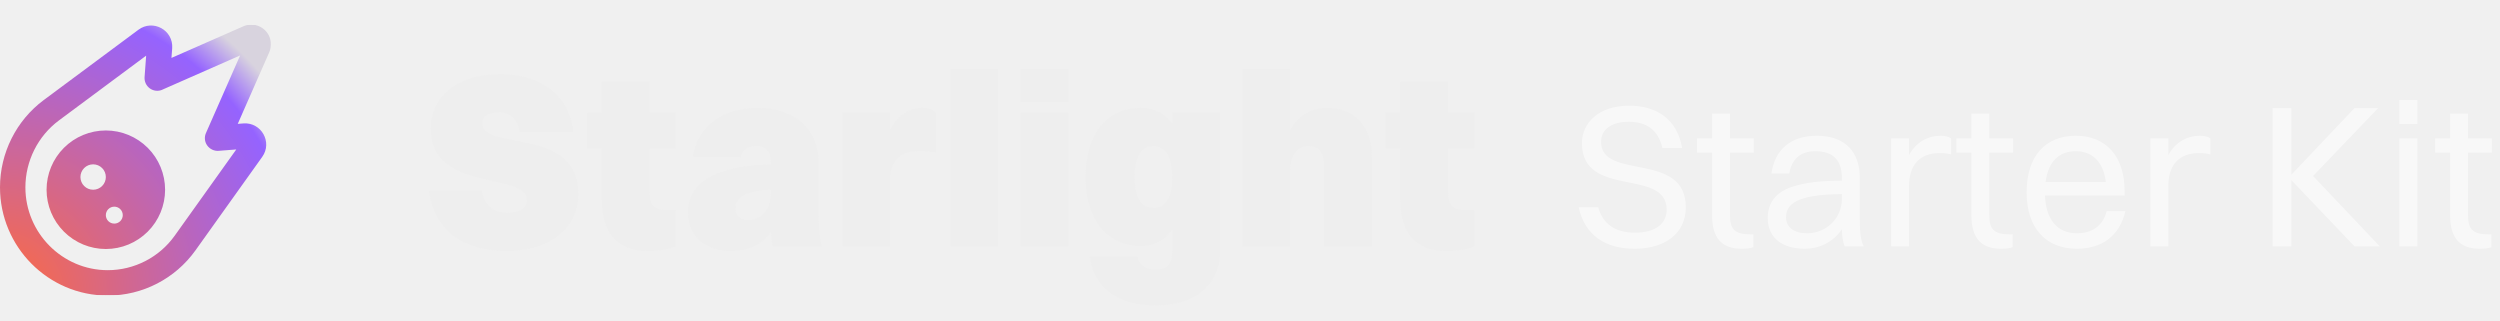
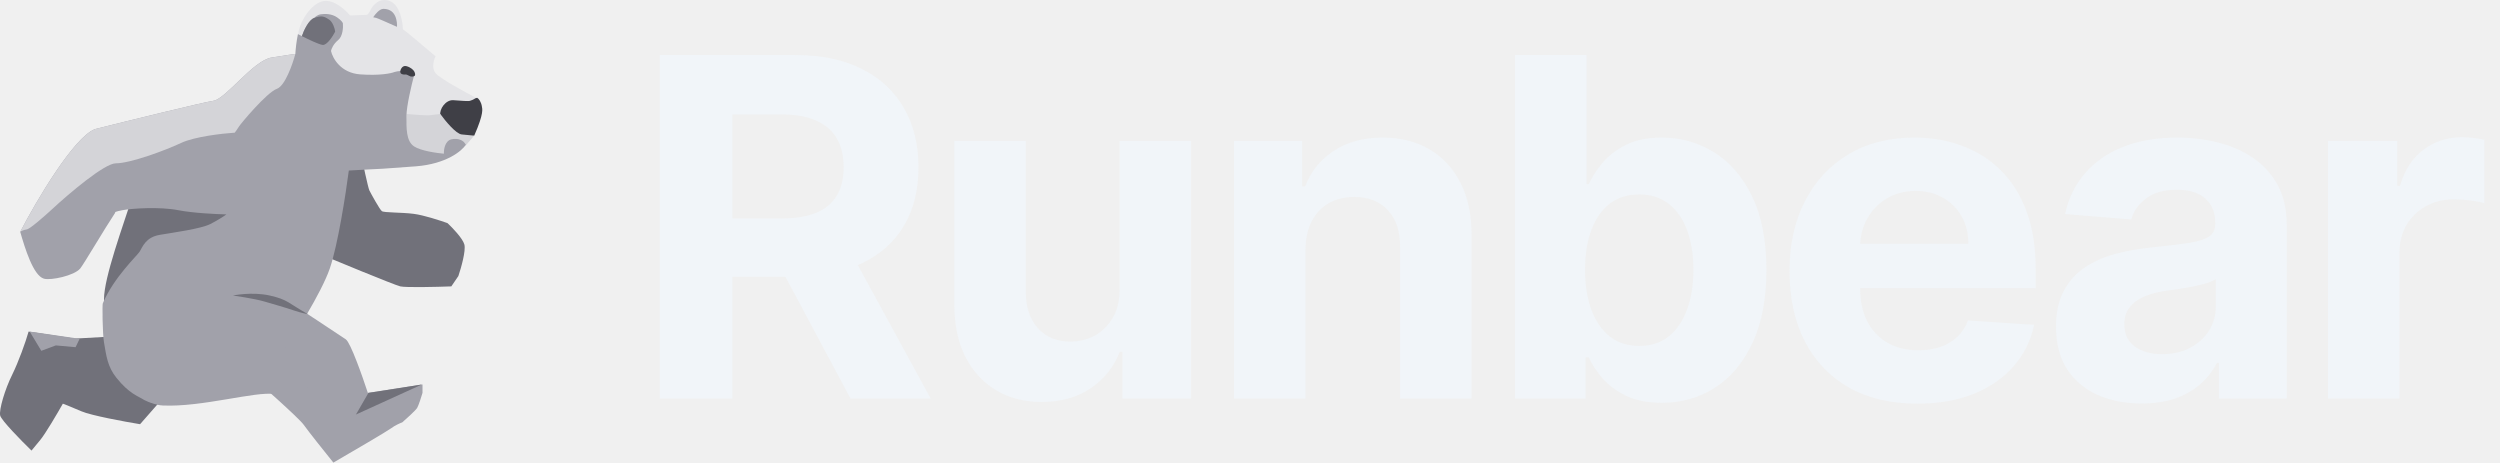
- <svg xmlns="http://www.w3.org/2000/svg" width="203" height="26" viewBox="0 0 203 26" fill="none">
-   <g clip-path="url(#clip0_4105_1284)">
-     <mask id="mask0_4105_1284" style="mask-type:luminance" maskUnits="userSpaceOnUse" x="0" y="2" width="22" height="22">
-       <path d="M22 2H0V24H22V2Z" fill="white" />
-     </mask>
-     <g mask="url(#mask0_4105_1284)">
-       <path d="M20.402 2C20.178 2 19.959 2.047 19.757 2.138L13.922 4.703L13.982 3.921C14.089 2.451 12.427 1.536 11.245 2.413L3.554 8.123C1.315 9.786 0 12.428 0 15.213C0 20.038 3.91 24 8.748 24C11.572 24 14.223 22.634 15.868 20.335L21.295 12.734C22.142 11.548 21.218 9.911 19.766 10.022L19.306 10.057L21.863 4.243C21.953 4.041 22 3.822 22 3.598C22 2.718 21.282 2 20.402 2ZM13.183 7.281L19.499 4.501L16.723 10.804C16.577 11.135 16.616 11.522 16.827 11.814C17.037 12.106 17.385 12.274 17.746 12.248L19.186 12.136L14.184 19.14C12.934 20.893 10.905 21.938 8.748 21.938C5.062 21.938 2.062 18.913 2.062 15.213C2.062 13.077 3.077 11.049 4.787 9.777L11.868 4.518L11.739 6.263C11.713 6.623 11.877 6.971 12.173 7.182C12.47 7.393 12.852 7.431 13.183 7.285V7.281ZM8.594 20.219C9.87 20.219 11.094 19.712 11.997 18.809C12.899 17.907 13.406 16.683 13.406 15.406C13.406 14.13 12.899 12.906 11.997 12.003C11.094 11.101 9.87 10.594 8.594 10.594C7.317 10.594 6.093 11.101 5.191 12.003C4.288 12.906 3.781 14.13 3.781 15.406C3.781 16.683 4.288 17.907 5.191 18.809C6.093 19.712 7.317 20.219 8.594 20.219ZM7.562 13.344C7.836 13.344 8.098 13.452 8.292 13.646C8.485 13.839 8.594 14.101 8.594 14.375C8.594 14.649 8.485 14.911 8.292 15.104C8.098 15.298 7.836 15.406 7.562 15.406C7.289 15.406 7.027 15.298 6.833 15.104C6.64 14.911 6.531 14.649 6.531 14.375C6.531 14.101 6.64 13.839 6.833 13.646C7.027 13.452 7.289 13.344 7.562 13.344ZM8.594 17.469C8.594 17.286 8.666 17.111 8.795 16.983C8.924 16.854 9.099 16.781 9.281 16.781C9.464 16.781 9.638 16.854 9.767 16.983C9.896 17.111 9.969 17.286 9.969 17.469C9.969 17.651 9.896 17.826 9.767 17.955C9.638 18.084 9.464 18.156 9.281 18.156C9.099 18.156 8.924 18.084 8.795 17.955C8.666 17.826 8.594 17.651 8.594 17.469Z" fill="url(#paint0_radial_4105_1284)" />
-     </g>
-   </g>
-   <path d="M39.159 10C39.159 12.32 46.959 10.2 46.959 15.74C46.959 18.66 44.499 20.38 41.139 20.38C37.739 20.38 35.239 18.8 34.839 15.48H39.139C39.279 16.64 40.059 17.28 41.179 17.28C42.239 17.28 42.779 16.9 42.779 16.24C42.779 13.9 34.979 15.72 34.979 10.44C34.979 7.94 37.019 6.02 40.599 6.02C43.539 6.02 46.199 7.42 46.559 10.72H42.199C42.019 9.66 41.459 9.12 40.419 9.12C39.679 9.12 39.159 9.46 39.159 10ZM48.869 16.22V12.06H47.669V9.14H48.869V6.62H52.749V9.14H54.869V12.06H52.749V15.6C52.749 16.5 52.969 17.06 54.149 17.06H54.869V20C54.429 20.2 53.609 20.38 52.589 20.38C50.089 20.38 48.869 18.88 48.869 16.22ZM60.144 12.76H56.264C56.584 10.3 58.644 8.76 61.504 8.76C64.724 8.76 66.464 10.66 66.464 13.16V17.26C66.464 18.76 66.604 19.46 66.724 20H62.744C62.684 19.7 62.644 19.32 62.604 18.86C61.804 19.94 60.624 20.38 59.344 20.38C57.424 20.38 55.864 19.32 55.864 17.22C55.864 15.76 56.724 14.6 58.524 13.98C59.884 13.5 61.164 13.38 62.584 13.36V13.1C62.584 12.26 62.144 11.86 61.364 11.86C60.624 11.86 60.244 12.26 60.144 12.76ZM59.724 16.92C59.724 17.48 60.104 17.88 60.784 17.88C61.744 17.88 62.584 17.04 62.584 15.78V15.4C60.364 15.48 59.724 16.14 59.724 16.92ZM68.378 20V9.14H72.258V10.56C72.918 9.3 73.898 8.76 74.878 8.76C75.338 8.76 75.758 8.88 75.978 9.14V12.38C75.578 12.3 75.218 12.26 74.698 12.26C73.038 12.26 72.258 13.12 72.258 14.68V20H68.378ZM77.172 20V5.6H81.052V20H77.172ZM82.86 8.3V5.6H86.74V8.3H82.86ZM82.86 20V9.14H86.74V20H82.86ZM92.648 19.98C89.908 19.98 88.148 17.82 88.148 14.38C88.148 10.8 89.948 8.76 92.648 8.76C93.708 8.76 94.568 9.2 95.188 10.04V9.14H99.068V20.38C99.068 23.2 96.948 24.8 93.888 24.8C91.008 24.8 88.868 23.58 88.488 20.84H92.368C92.448 21.52 93.088 21.9 93.828 21.9C94.628 21.9 95.188 21.62 95.188 20.4V18.64C94.548 19.52 93.688 19.98 92.648 19.98ZM93.648 16.88C94.668 16.88 95.188 16.02 95.188 14.38C95.188 12.74 94.668 11.86 93.648 11.86C92.648 11.86 92.128 12.74 92.128 14.38C92.128 16.02 92.648 16.88 93.648 16.88ZM100.877 20V5.6H104.757V10.58C105.437 9.34 106.517 8.76 107.777 8.76C109.737 8.76 111.397 9.98 111.397 12.78V20H107.517V13.56C107.517 12.34 107.077 11.86 106.257 11.86C105.377 11.86 104.757 12.58 104.757 13.88V20H100.877ZM113.706 16.22V12.06H112.506V9.14H113.706V6.62H117.586V9.14H119.706V12.06H117.586V15.6C117.586 16.5 117.806 17.06 118.986 17.06H119.706V20C119.266 20.2 118.446 20.38 117.426 20.38C114.926 20.38 113.706 18.88 113.706 16.22Z" fill="#EEEEEE" />
-   <path d="M130.005 11.519C130.005 14.687 136.886 12.229 136.886 16.832C136.886 18.994 135.137 20.198 132.744 20.198C130.335 20.198 128.685 19.093 128.19 16.832H129.774C130.137 18.169 131.144 18.895 132.761 18.895C134.444 18.895 135.335 18.152 135.335 17.03C135.335 13.598 128.454 16.155 128.454 11.618C128.454 10.001 129.807 8.582 132.282 8.582C134.444 8.582 136.176 9.621 136.589 12.014H134.988C134.642 10.529 133.685 9.886 132.249 9.886C130.83 9.886 130.005 10.529 130.005 11.519ZM139.023 17.476V12.393H137.802V11.239H139.023V9.226H140.475V11.239H142.406V12.393H140.475V17.476C140.475 18.532 140.789 19.026 142.076 19.026H142.373V20.066C142.208 20.148 141.845 20.198 141.432 20.198C139.799 20.198 139.023 19.323 139.023 17.476ZM145.29 14.093H143.838C144.118 12.162 145.389 11.024 147.534 11.024C149.877 11.024 151.015 12.393 151.015 14.44V17.888C151.015 18.895 151.098 19.521 151.329 20H149.794C149.629 19.654 149.58 19.142 149.563 18.614C148.821 19.72 147.633 20.198 146.577 20.198C144.762 20.198 143.541 19.357 143.541 17.69C143.541 16.485 144.201 15.611 145.488 15.182C146.676 14.786 147.88 14.687 149.563 14.671V14.473C149.563 13.053 148.903 12.278 147.402 12.278C146.148 12.278 145.471 12.971 145.29 14.093ZM145.026 17.657C145.026 18.465 145.702 18.944 146.725 18.944C148.342 18.944 149.563 17.674 149.563 16.172V15.759C145.834 15.793 145.026 16.584 145.026 17.657ZM153.561 20V11.239H155.013V12.591C155.607 11.519 156.547 11.024 157.603 11.024C157.95 11.024 158.263 11.107 158.428 11.239V12.542C158.181 12.46 157.867 12.427 157.521 12.427C155.772 12.427 155.013 13.515 155.013 15.1V20H153.561ZM160.079 17.476V12.393H158.858V11.239H160.079V9.226H161.531V11.239H163.461V12.393H161.531V17.476C161.531 18.532 161.844 19.026 163.131 19.026H163.428V20.066C163.263 20.148 162.9 20.198 162.488 20.198C160.854 20.198 160.079 19.323 160.079 17.476ZM172.582 17.145C172.104 19.192 170.635 20.198 168.639 20.198C166.098 20.198 164.563 18.482 164.563 15.627C164.563 12.658 166.098 11.024 168.556 11.024C171.031 11.024 172.516 12.723 172.516 15.512V15.875H166.048C166.131 17.838 167.055 18.944 168.639 18.944C169.876 18.944 170.751 18.35 171.064 17.145H172.582ZM168.556 12.278C167.154 12.278 166.312 13.152 166.098 14.786H170.998C170.8 13.169 169.926 12.278 168.556 12.278ZM174.616 20V11.239H176.068V12.591C176.662 11.519 177.603 11.024 178.659 11.024C179.005 11.024 179.319 11.107 179.484 11.239V12.542C179.236 12.46 178.923 12.427 178.576 12.427C176.827 12.427 176.068 13.515 176.068 15.1V20H174.616ZM184.537 20V8.78H186.055V14.192L191.186 8.78H193.1L187.82 14.291L193.232 20H191.186L186.055 14.621V20H184.537ZM194.834 10.067V8.12H196.286V10.067H194.834ZM194.834 20V11.239H196.286V20H194.834ZM198.951 17.476V12.393H197.73V11.239H198.951V9.226H200.403V11.239H202.334V12.393H200.403V17.476C200.403 18.532 200.717 19.026 202.004 19.026H202.301V20.066C202.136 20.148 201.773 20.198 201.36 20.198C199.727 20.198 198.951 19.323 198.951 17.476Z" fill="white" fill-opacity="0.55" />
-   <defs>
-     <radialGradient id="paint0_radial_4105_1284" cx="0" cy="0" r="1" gradientUnits="userSpaceOnUse" gradientTransform="translate(-6.55652e-07 24) rotate(-37.6942) scale(27.8029)">
-       <stop stop-color="#FF6A3C" />
-       <stop offset="0.88" stop-color="#9563FF" />
-       <stop offset="1" stop-color="#D8D3DE" />
-     </radialGradient>
-     <clipPath id="clip0_4105_1284">
-       <rect width="22" height="22" fill="white" transform="translate(0 2)" />
-     </clipPath>
-   </defs>
+ <svg xmlns="http://www.w3.org/2000/svg" width="254" height="47" viewBox="0 0 254 47" fill="none">
+   <path d="M14.231 43.099L16.06 41.014L13.877 34.046L7.566 34.403L2.905 33.688C2.611 34.741 1.867 36.797 1.254 38.036C0.487 39.585 -0.103 41.61 0.015 42.205C0.109 42.682 2.178 44.786 3.2 45.779C3.279 45.679 3.566 45.326 4.085 44.707C4.604 44.087 5.835 41.987 6.386 41.014C6.602 41.093 7.282 41.36 8.273 41.788C9.264 42.217 12.658 42.841 14.231 43.099Z" fill="#71717A" />
+   <path d="M30.852 43.153C30.369 42.469 26.263 38.838 24.271 37.108L28.195 29.903C30.308 31.287 34.656 34.14 35.139 34.482C35.622 34.824 36.829 38.248 37.373 39.917L42.927 39.062V39.917C42.806 40.324 42.529 41.199 42.384 41.443C42.239 41.688 41.317 42.522 40.874 42.909C40.653 42.99 40.114 43.226 39.727 43.52C39.341 43.813 35.662 45.962 33.871 47C33.066 46.003 31.335 43.837 30.852 43.153Z" fill="#A1A1AA" />
+   <path d="M36.165 42.115L37.433 39.917L42.867 39.062L36.165 42.115Z" fill="#71717A" />
+   <path d="M37.529 19.347C37.396 19.081 36.849 16.503 36.591 15.248L31.905 15.857L30.912 25.164C33.926 26.419 40.098 28.964 40.671 29.097C41.245 29.23 44.365 29.152 45.854 29.097L46.571 28.044C46.846 27.232 47.354 25.452 47.177 24.831C47.001 24.211 45.964 23.132 45.468 22.671C44.751 22.412 43.064 21.862 42.05 21.729C40.782 21.563 39.017 21.618 38.797 21.452C38.576 21.286 37.694 19.68 37.529 19.347Z" fill="#71717A" />
+   <path d="M10.566 30.391C10.566 28.193 12.498 22.942 13.524 19.767L26.807 21.171L11.109 34.36C10.968 33.404 10.566 32.589 10.566 30.391Z" fill="#71717A" />
+   <path d="M44.255 7.432C44.69 7.969 47.254 9.366 48.481 9.997C49.979 11.853 43.913 12.928 40.693 13.233L30.912 4.623C30.691 4.603 30.26 4.342 30.308 3.463C30.369 2.364 31.576 0.288 32.905 0.105C33.967 -0.042 35.118 1.021 35.561 1.57C36.064 1.55 37.107 1.509 37.252 1.509C37.397 1.509 37.594 1.143 37.674 0.959C37.896 0.512 38.592 -0.286 39.606 0.105C40.621 0.495 40.914 2.181 40.934 2.974L41.417 3.341C41.611 3.487 43.39 4.99 44.255 5.722C44.074 6.068 43.821 6.895 44.255 7.432Z" fill="#E4E4E7" />
+   <path d="M46.61 13.844C46.948 14.185 47.797 13.925 48.18 13.782C49.206 11.462 48.989 11.035 48.965 10.851C48.901 10.365 48.643 10.017 48.482 9.936C48.441 9.936 48.325 9.96 48.18 10.058C47.999 10.18 47.878 10.18 47.757 10.241C47.636 10.302 46.852 10.241 46.067 10.18L46.067 10.18C45.282 10.119 44.618 11.096 44.738 11.706C44.825 12.142 46.187 13.416 46.61 13.844Z" fill="#3F3F46" />
+   <path d="M43.712 11.706C43.422 11.755 41.981 11.645 41.297 11.584C41.236 12.419 41.2 14.271 41.538 15.004C41.876 15.736 44.054 15.92 45.1 15.92L47.334 14.759L48.18 13.782C47.998 13.762 47.491 13.709 46.912 13.66C46.332 13.611 45.221 12.256 44.738 11.584C44.517 11.605 44.002 11.658 43.712 11.706Z" fill="#D4D4D8" />
+   <path d="M9.66 13.112C13.242 12.217 20.66 10.389 21.675 10.242C22.943 10.059 25.72 6.151 27.592 5.846C29.089 5.602 29.826 5.5 30.007 5.48C30.034 4.985 30.115 4.226 30.27 3.465C30.461 2.534 30.762 1.601 31.214 1.144C32.24 0.106 32.18 0.473 33.086 0.412C33.81 0.363 34.917 1.205 35.38 1.633H36.769C37.131 1.104 38.109 0.057 39.123 0.106C40.138 0.155 40.673 1.144 40.814 1.633L41.297 3.159C41.032 3.04 40.691 2.886 40.331 2.725C39.403 2.311 38.357 1.851 38.218 1.816C38.025 1.767 37.936 1.755 37.916 1.755C38.097 1.47 38.556 0.9 38.942 0.9C39.425 0.9 39.908 1.083 40.15 1.633C40.343 2.072 40.351 2.544 40.331 2.725C40.691 2.886 41.032 3.04 41.297 3.159L40.814 1.633C40.673 1.144 40.138 0.155 39.123 0.106C38.109 0.057 37.131 1.104 36.769 1.633H35.38C34.917 1.205 33.81 0.363 33.086 0.412C32.18 0.473 32.24 0.106 31.214 1.144C30.762 1.601 30.461 2.534 30.27 3.465C30.384 3.524 30.52 3.595 30.671 3.671C30.852 3.134 31.359 2.011 31.939 1.816C32.019 1.714 32.265 1.498 32.603 1.45C33.025 1.389 33.69 1.389 34.233 1.755C34.668 2.048 34.816 2.284 34.837 2.366C34.877 2.773 34.837 3.684 34.354 4.075C33.871 4.466 33.669 4.971 33.629 5.174C33.79 5.907 34.607 7.409 36.587 7.556C38.568 7.702 39.747 7.454 40.089 7.312C40.371 7.23 41.043 7.116 41.478 7.312C41.913 7.507 42.062 7.596 42.082 7.617C41.82 8.594 41.297 10.792 41.297 11.769C41.297 12.99 41.236 14.334 42.082 14.883C42.758 15.323 44.376 15.555 45.1 15.616C45.08 15.188 45.209 14.297 45.885 14.15C46.562 14.004 47.012 14.293 47.153 14.456L47.334 14.7C46.932 15.331 45.354 16.654 42.263 16.898C39.172 17.142 37.916 17.203 37.674 17.203L35.44 17.326C35.139 19.646 34.33 24.885 33.508 27.279C32.687 29.672 29.805 34.36 28.316 36.253C27.652 37.291 25.478 39.222 23.305 39.857C20.588 40.651 16.965 40.712 16.483 40.773C16.096 40.822 15.999 41.321 14.671 40.65C14.007 40.222 13.162 40.037 11.834 38.39C10.932 37.273 10.807 36.192 10.566 34.788C10.408 33.872 10.385 30.9 10.445 30.819C11.552 28.193 13.947 25.96 14.188 25.569C14.49 25.081 14.792 24.104 16.241 23.859C17.69 23.615 20.407 23.249 21.373 22.76C22.146 22.369 22.782 21.946 23.003 21.783C21.997 21.763 19.61 21.649 18.113 21.356C16.241 20.989 13.403 21.172 12.437 21.356C11.665 21.502 11.632 21.58 11.713 21.6C10.606 23.269 8.513 26.84 8.151 27.279C7.547 28.01 5.166 28.512 4.468 28.315C3.381 28.008 2.536 25.223 2.053 23.554C3.683 20.419 7.487 13.943 9.66 13.112Z" fill="#A1A1AA" />
+   <path d="M34.052 3.22C33.81 3.689 33.218 4.613 32.784 4.564C32.424 4.523 31.389 4.035 30.671 3.671C30.852 3.134 31.359 2.011 31.939 1.816C32.663 1.572 32.907 1.634 33.448 1.999C33.81 2.243 34.032 2.915 34.052 3.22Z" fill="#71717A" />
+   <path d="M21.675 10.242C20.66 10.389 13.242 12.217 9.66 13.112C7.487 13.943 3.683 20.419 2.053 23.554C2.133 23.493 2.379 23.358 2.717 23.31C3.055 23.261 4.589 21.905 5.313 21.234C6.983 19.687 10.614 16.593 11.773 16.593C13.222 16.593 16.724 15.311 18.415 14.517C19.767 13.882 22.601 13.56 23.848 13.479C23.929 13.377 24.126 13.112 24.271 12.868C24.452 12.563 27.109 9.388 28.135 9.021C28.956 8.728 29.725 6.538 30.007 5.48C29.826 5.5 29.089 5.602 27.592 5.846C25.72 6.151 22.943 10.059 21.675 10.242Z" fill="#D4D4D8" />
+   <path d="M4.198 35.642L3.019 33.688L8.09 34.421L7.678 35.276L5.673 35.093L4.198 35.642Z" fill="#A1A1AA" />
+   <path d="M42.077 7.244C42.007 7.121 41.752 6.844 41.292 6.72C40.835 6.596 40.635 7.165 40.669 7.33C40.702 7.495 40.816 7.526 40.918 7.553C41.133 7.612 41.152 7.539 41.296 7.578C41.425 7.612 41.612 7.741 41.708 7.767C41.78 7.786 41.96 7.804 42.106 7.719C42.252 7.633 42.148 7.367 42.077 7.244Z" fill="#3F3F46" />
+   <path d="M16.543 41.199C13.355 41.053 11.834 36.131 11.471 33.688L33.992 38.146C32.603 38.879 29.439 40.283 27.894 40.039C25.962 39.734 20.528 41.382 16.543 41.199Z" fill="#A1A1AA" />
+   <path d="M27.41 30.025C25.579 29.615 23.667 30.025 23.667 30.025C23.667 30.025 25.841 30.33 26.867 30.636C27.893 30.941 28.718 31.16 29.886 31.551C30.693 31.822 31.275 31.918 31.275 31.918C29.294 30.797 29.242 30.435 27.41 30.025Z" fill="#71717A" />
+   <path d="M67.034 40.5V5.591H80.807C83.443 5.591 85.693 6.062 87.557 7.006C89.432 7.938 90.858 9.261 91.835 10.977C92.824 12.682 93.318 14.688 93.318 16.994C93.318 19.312 92.818 21.307 91.818 22.977C90.818 24.636 89.369 25.909 87.472 26.796C85.585 27.682 83.301 28.125 80.619 28.125H71.398V22.193H79.426C80.835 22.193 82.006 22 82.938 21.614C83.869 21.227 84.562 20.648 85.017 19.875C85.483 19.102 85.716 18.142 85.716 16.994C85.716 15.835 85.483 14.858 85.017 14.062C84.562 13.267 83.864 12.665 82.921 12.256C81.989 11.835 80.812 11.625 79.392 11.625H74.415V40.5H67.034ZM85.886 24.614L94.562 40.5H86.415L77.926 24.614H85.886ZM113.747 29.352V14.318H121.009V40.5H114.037V35.744H113.765C113.174 37.278 112.191 38.511 110.816 39.443C109.452 40.375 107.787 40.841 105.821 40.841C104.071 40.841 102.532 40.443 101.202 39.648C99.873 38.852 98.833 37.722 98.083 36.256C97.344 34.79 96.969 33.034 96.958 30.989V14.318H104.219V29.693C104.23 31.239 104.645 32.46 105.463 33.358C106.282 34.256 107.378 34.705 108.753 34.705C109.628 34.705 110.446 34.506 111.208 34.108C111.969 33.699 112.583 33.097 113.049 32.301C113.526 31.506 113.759 30.523 113.747 29.352ZM132.638 25.364V40.5H125.377V14.318H132.298V18.938H132.604C133.184 17.415 134.156 16.21 135.519 15.324C136.883 14.426 138.536 13.977 140.479 13.977C142.298 13.977 143.883 14.375 145.235 15.171C146.587 15.966 147.638 17.102 148.388 18.579C149.138 20.046 149.513 21.796 149.513 23.829V40.5H142.252V25.125C142.263 23.523 141.854 22.273 141.025 21.375C140.195 20.466 139.053 20.011 137.599 20.011C136.621 20.011 135.758 20.222 135.008 20.642C134.269 21.062 133.69 21.676 133.269 22.483C132.86 23.278 132.65 24.239 132.638 25.364ZM153.933 40.5V5.591H161.194V18.716H161.416C161.734 18.011 162.194 17.296 162.796 16.568C163.41 15.829 164.206 15.216 165.183 14.727C166.171 14.227 167.399 13.977 168.865 13.977C170.774 13.977 172.535 14.477 174.149 15.477C175.762 16.466 177.052 17.96 178.018 19.96C178.984 21.949 179.467 24.443 179.467 27.443C179.467 30.364 178.995 32.83 178.052 34.841C177.12 36.841 175.848 38.358 174.234 39.392C172.632 40.415 170.836 40.926 168.848 40.926C167.439 40.926 166.24 40.693 165.251 40.227C164.274 39.761 163.473 39.176 162.848 38.472C162.223 37.756 161.745 37.034 161.416 36.307H161.092V40.5H153.933ZM161.041 27.409C161.041 28.966 161.257 30.324 161.689 31.483C162.12 32.642 162.745 33.545 163.564 34.193C164.382 34.83 165.376 35.148 166.546 35.148C167.728 35.148 168.728 34.824 169.546 34.176C170.365 33.517 170.984 32.608 171.404 31.449C171.836 30.278 172.052 28.932 172.052 27.409C172.052 25.898 171.842 24.568 171.421 23.421C171.001 22.273 170.382 21.375 169.564 20.727C168.745 20.079 167.74 19.756 166.546 19.756C165.365 19.756 164.365 20.068 163.546 20.693C162.74 21.318 162.12 22.204 161.689 23.352C161.257 24.5 161.041 25.852 161.041 27.409ZM194.804 41.011C192.111 41.011 189.793 40.466 187.849 39.375C185.918 38.273 184.429 36.716 183.383 34.705C182.338 32.682 181.815 30.29 181.815 27.528C181.815 24.835 182.338 22.472 183.383 20.438C184.429 18.403 185.901 16.818 187.798 15.682C189.707 14.546 191.946 13.977 194.514 13.977C196.241 13.977 197.849 14.256 199.338 14.812C200.838 15.358 202.145 16.182 203.258 17.284C204.383 18.386 205.258 19.773 205.883 21.443C206.508 23.102 206.821 25.046 206.821 27.273V29.267H184.713V24.767H199.986C199.986 23.722 199.758 22.796 199.304 21.989C198.849 21.182 198.219 20.551 197.412 20.097C196.616 19.631 195.69 19.398 194.633 19.398C193.531 19.398 192.554 19.653 191.702 20.165C190.861 20.665 190.202 21.341 189.724 22.193C189.247 23.034 189.003 23.972 188.991 25.006V29.284C188.991 30.579 189.23 31.699 189.707 32.642C190.196 33.585 190.883 34.312 191.77 34.824C192.656 35.335 193.707 35.591 194.923 35.591C195.73 35.591 196.469 35.477 197.139 35.25C197.81 35.023 198.383 34.682 198.861 34.227C199.338 33.773 199.702 33.216 199.952 32.557L206.668 33C206.327 34.614 205.628 36.023 204.571 37.227C203.526 38.42 202.173 39.352 200.514 40.023C198.866 40.682 196.963 41.011 194.804 41.011ZM217.586 40.994C215.915 40.994 214.426 40.705 213.12 40.125C211.813 39.534 210.779 38.665 210.017 37.517C209.267 36.358 208.892 34.915 208.892 33.188C208.892 31.733 209.159 30.511 209.693 29.523C210.228 28.534 210.955 27.739 211.875 27.136C212.796 26.534 213.841 26.079 215.012 25.773C216.193 25.466 217.432 25.25 218.728 25.125C220.25 24.966 221.478 24.818 222.409 24.682C223.341 24.534 224.017 24.318 224.438 24.034C224.858 23.75 225.068 23.329 225.068 22.773V22.671C225.068 21.591 224.728 20.756 224.046 20.165C223.375 19.574 222.421 19.278 221.182 19.278C219.875 19.278 218.836 19.568 218.063 20.148C217.29 20.716 216.779 21.432 216.529 22.296L209.813 21.75C210.154 20.159 210.824 18.784 211.824 17.625C212.824 16.454 214.114 15.557 215.693 14.932C217.284 14.296 219.125 13.977 221.216 13.977C222.671 13.977 224.063 14.148 225.392 14.489C226.733 14.829 227.921 15.358 228.955 16.074C230 16.79 230.824 17.71 231.426 18.835C232.029 19.949 232.33 21.284 232.33 22.841V40.5H225.443V36.869H225.239C224.818 37.688 224.256 38.409 223.551 39.034C222.847 39.648 222 40.131 221.012 40.483C220.023 40.824 218.881 40.994 217.586 40.994ZM219.665 35.983C220.733 35.983 221.676 35.773 222.495 35.352C223.313 34.92 223.955 34.341 224.421 33.614C224.887 32.886 225.12 32.062 225.12 31.142V28.364C224.892 28.511 224.58 28.648 224.182 28.773C223.796 28.886 223.358 28.994 222.87 29.097C222.381 29.188 221.892 29.273 221.404 29.352C220.915 29.421 220.472 29.483 220.074 29.54C219.222 29.665 218.478 29.864 217.841 30.136C217.205 30.409 216.711 30.778 216.358 31.244C216.006 31.699 215.83 32.267 215.83 32.949C215.83 33.938 216.188 34.693 216.904 35.216C217.631 35.727 218.551 35.983 219.665 35.983ZM236.523 40.5V14.318H243.563V18.886H243.836C244.313 17.261 245.114 16.034 246.239 15.204C247.364 14.364 248.66 13.943 250.126 13.943C250.489 13.943 250.881 13.966 251.302 14.011C251.722 14.057 252.092 14.119 252.41 14.199V20.642C252.069 20.54 251.597 20.449 250.995 20.369C250.393 20.29 249.842 20.25 249.342 20.25C248.273 20.25 247.319 20.483 246.478 20.949C245.648 21.403 244.989 22.04 244.501 22.858C244.023 23.676 243.785 24.619 243.785 25.688V40.5H236.523Z" fill="#F1F5F9" />
</svg>
